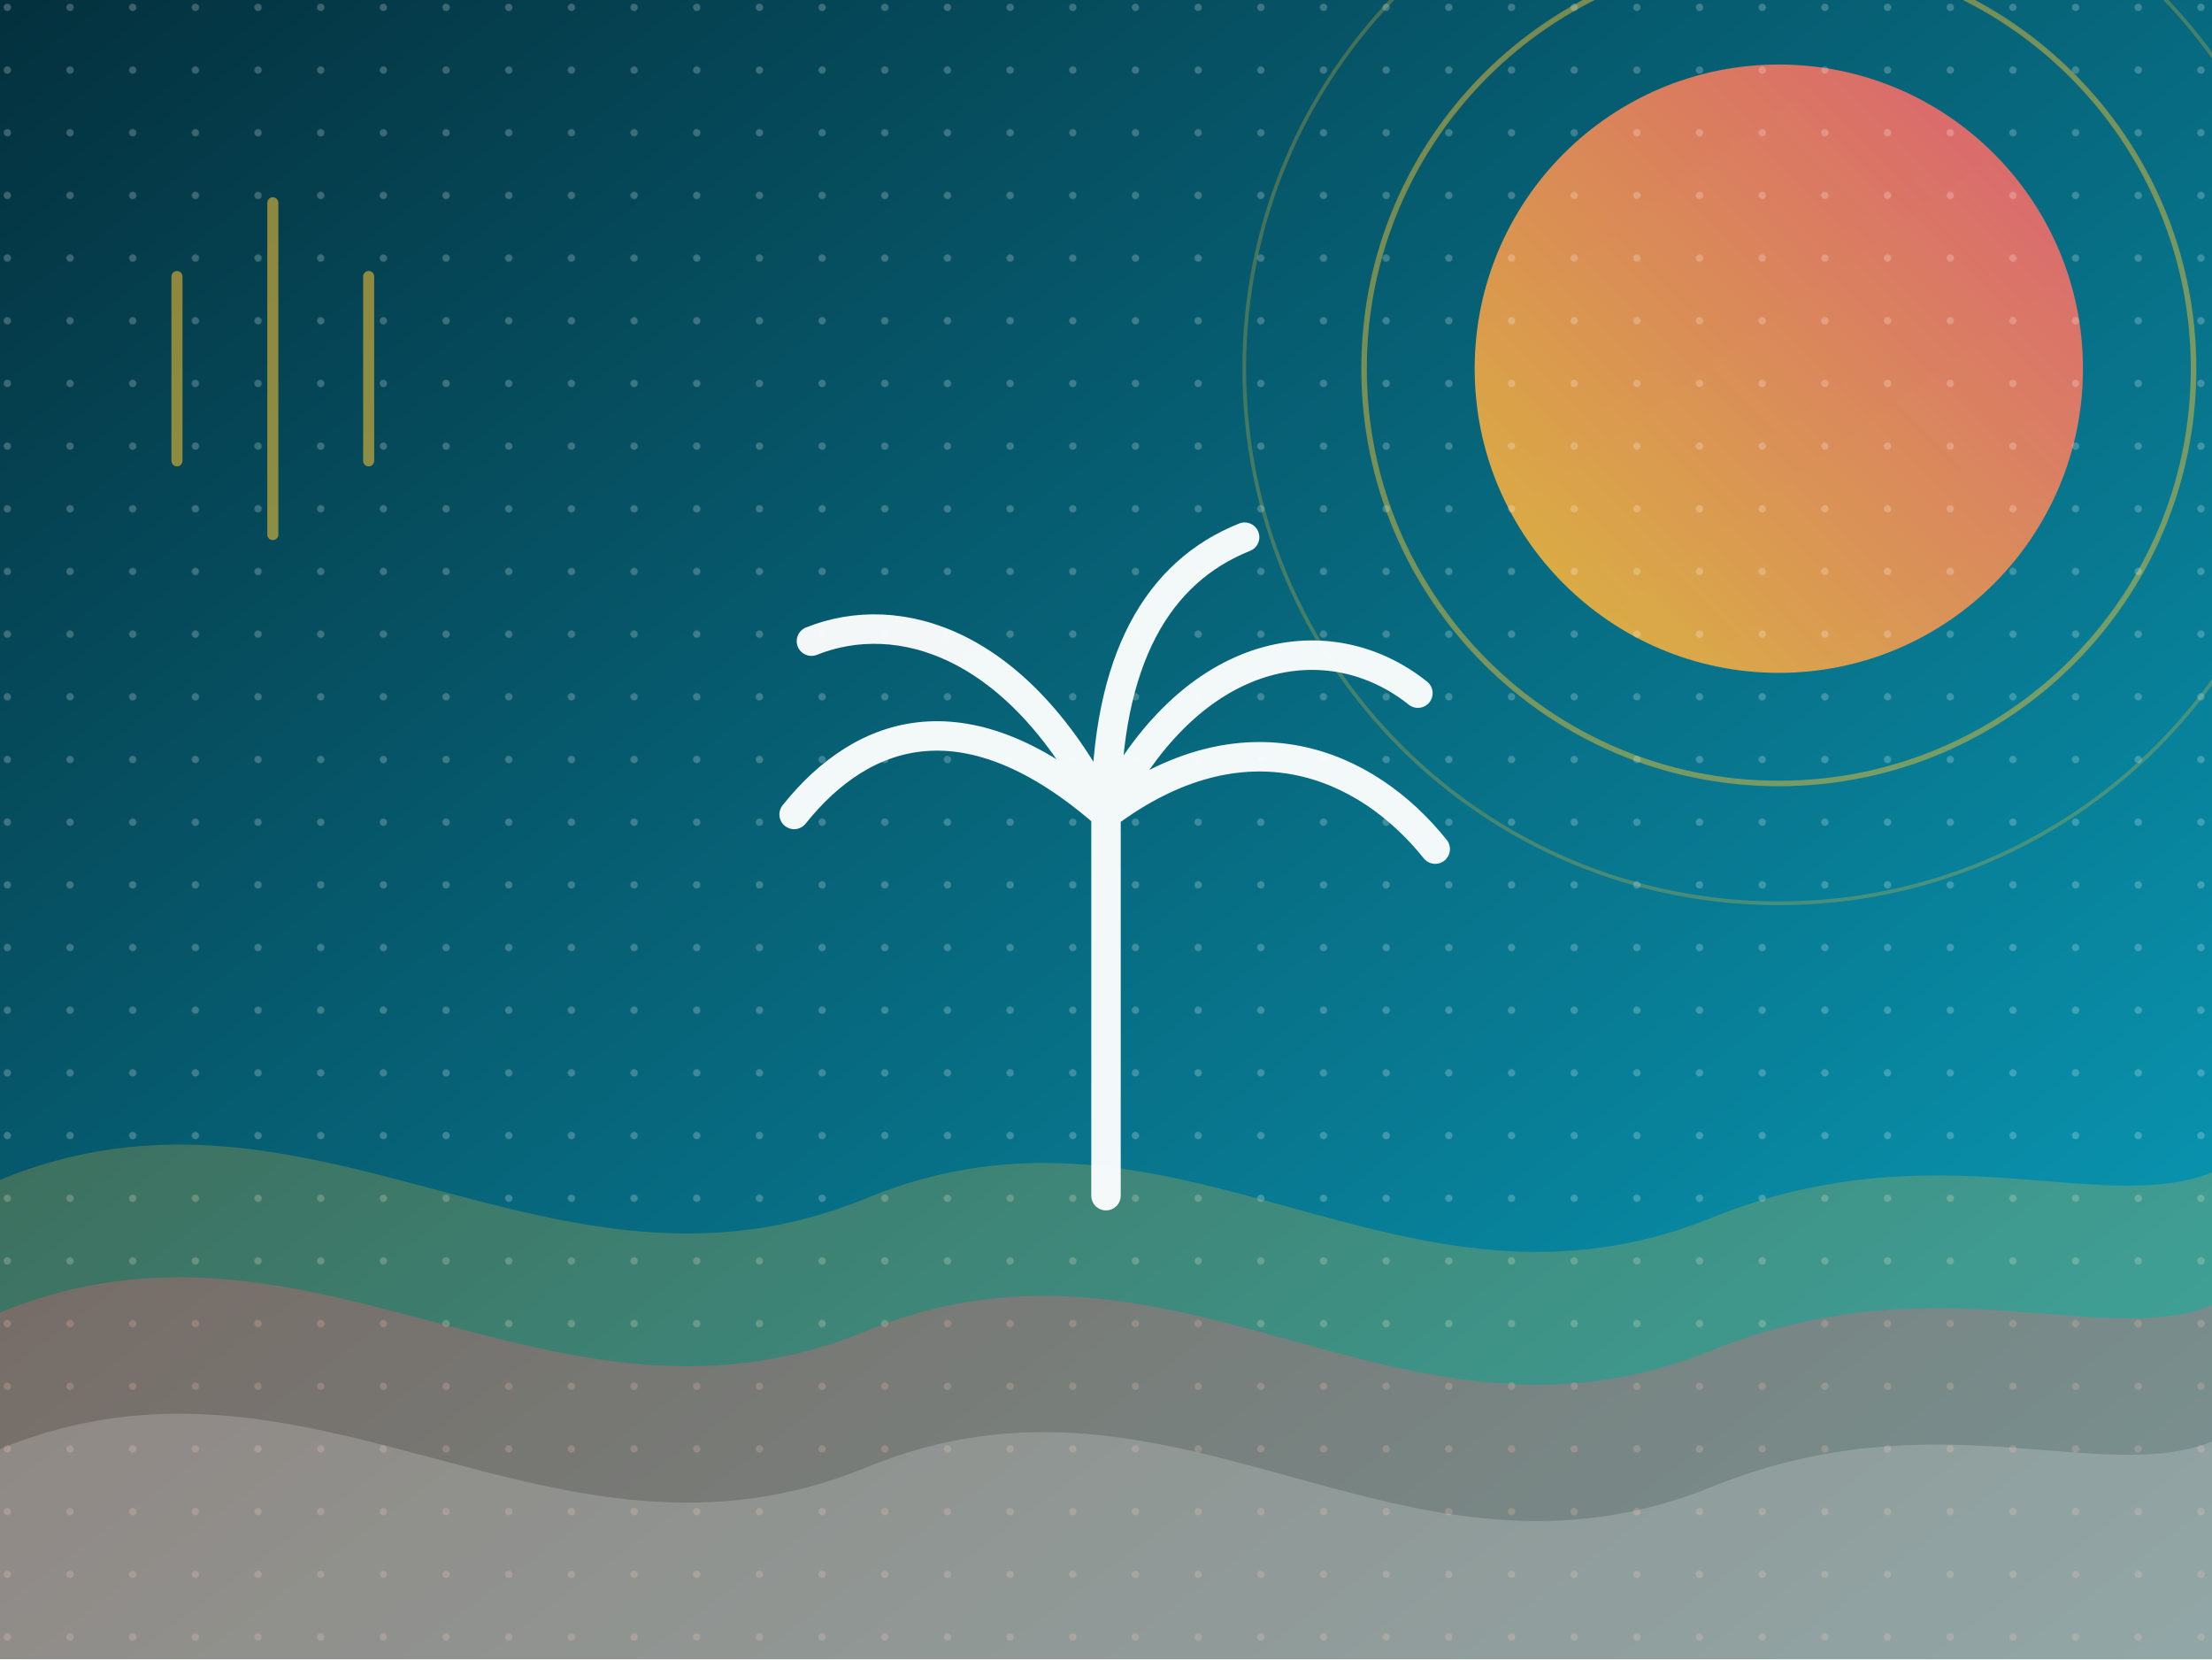
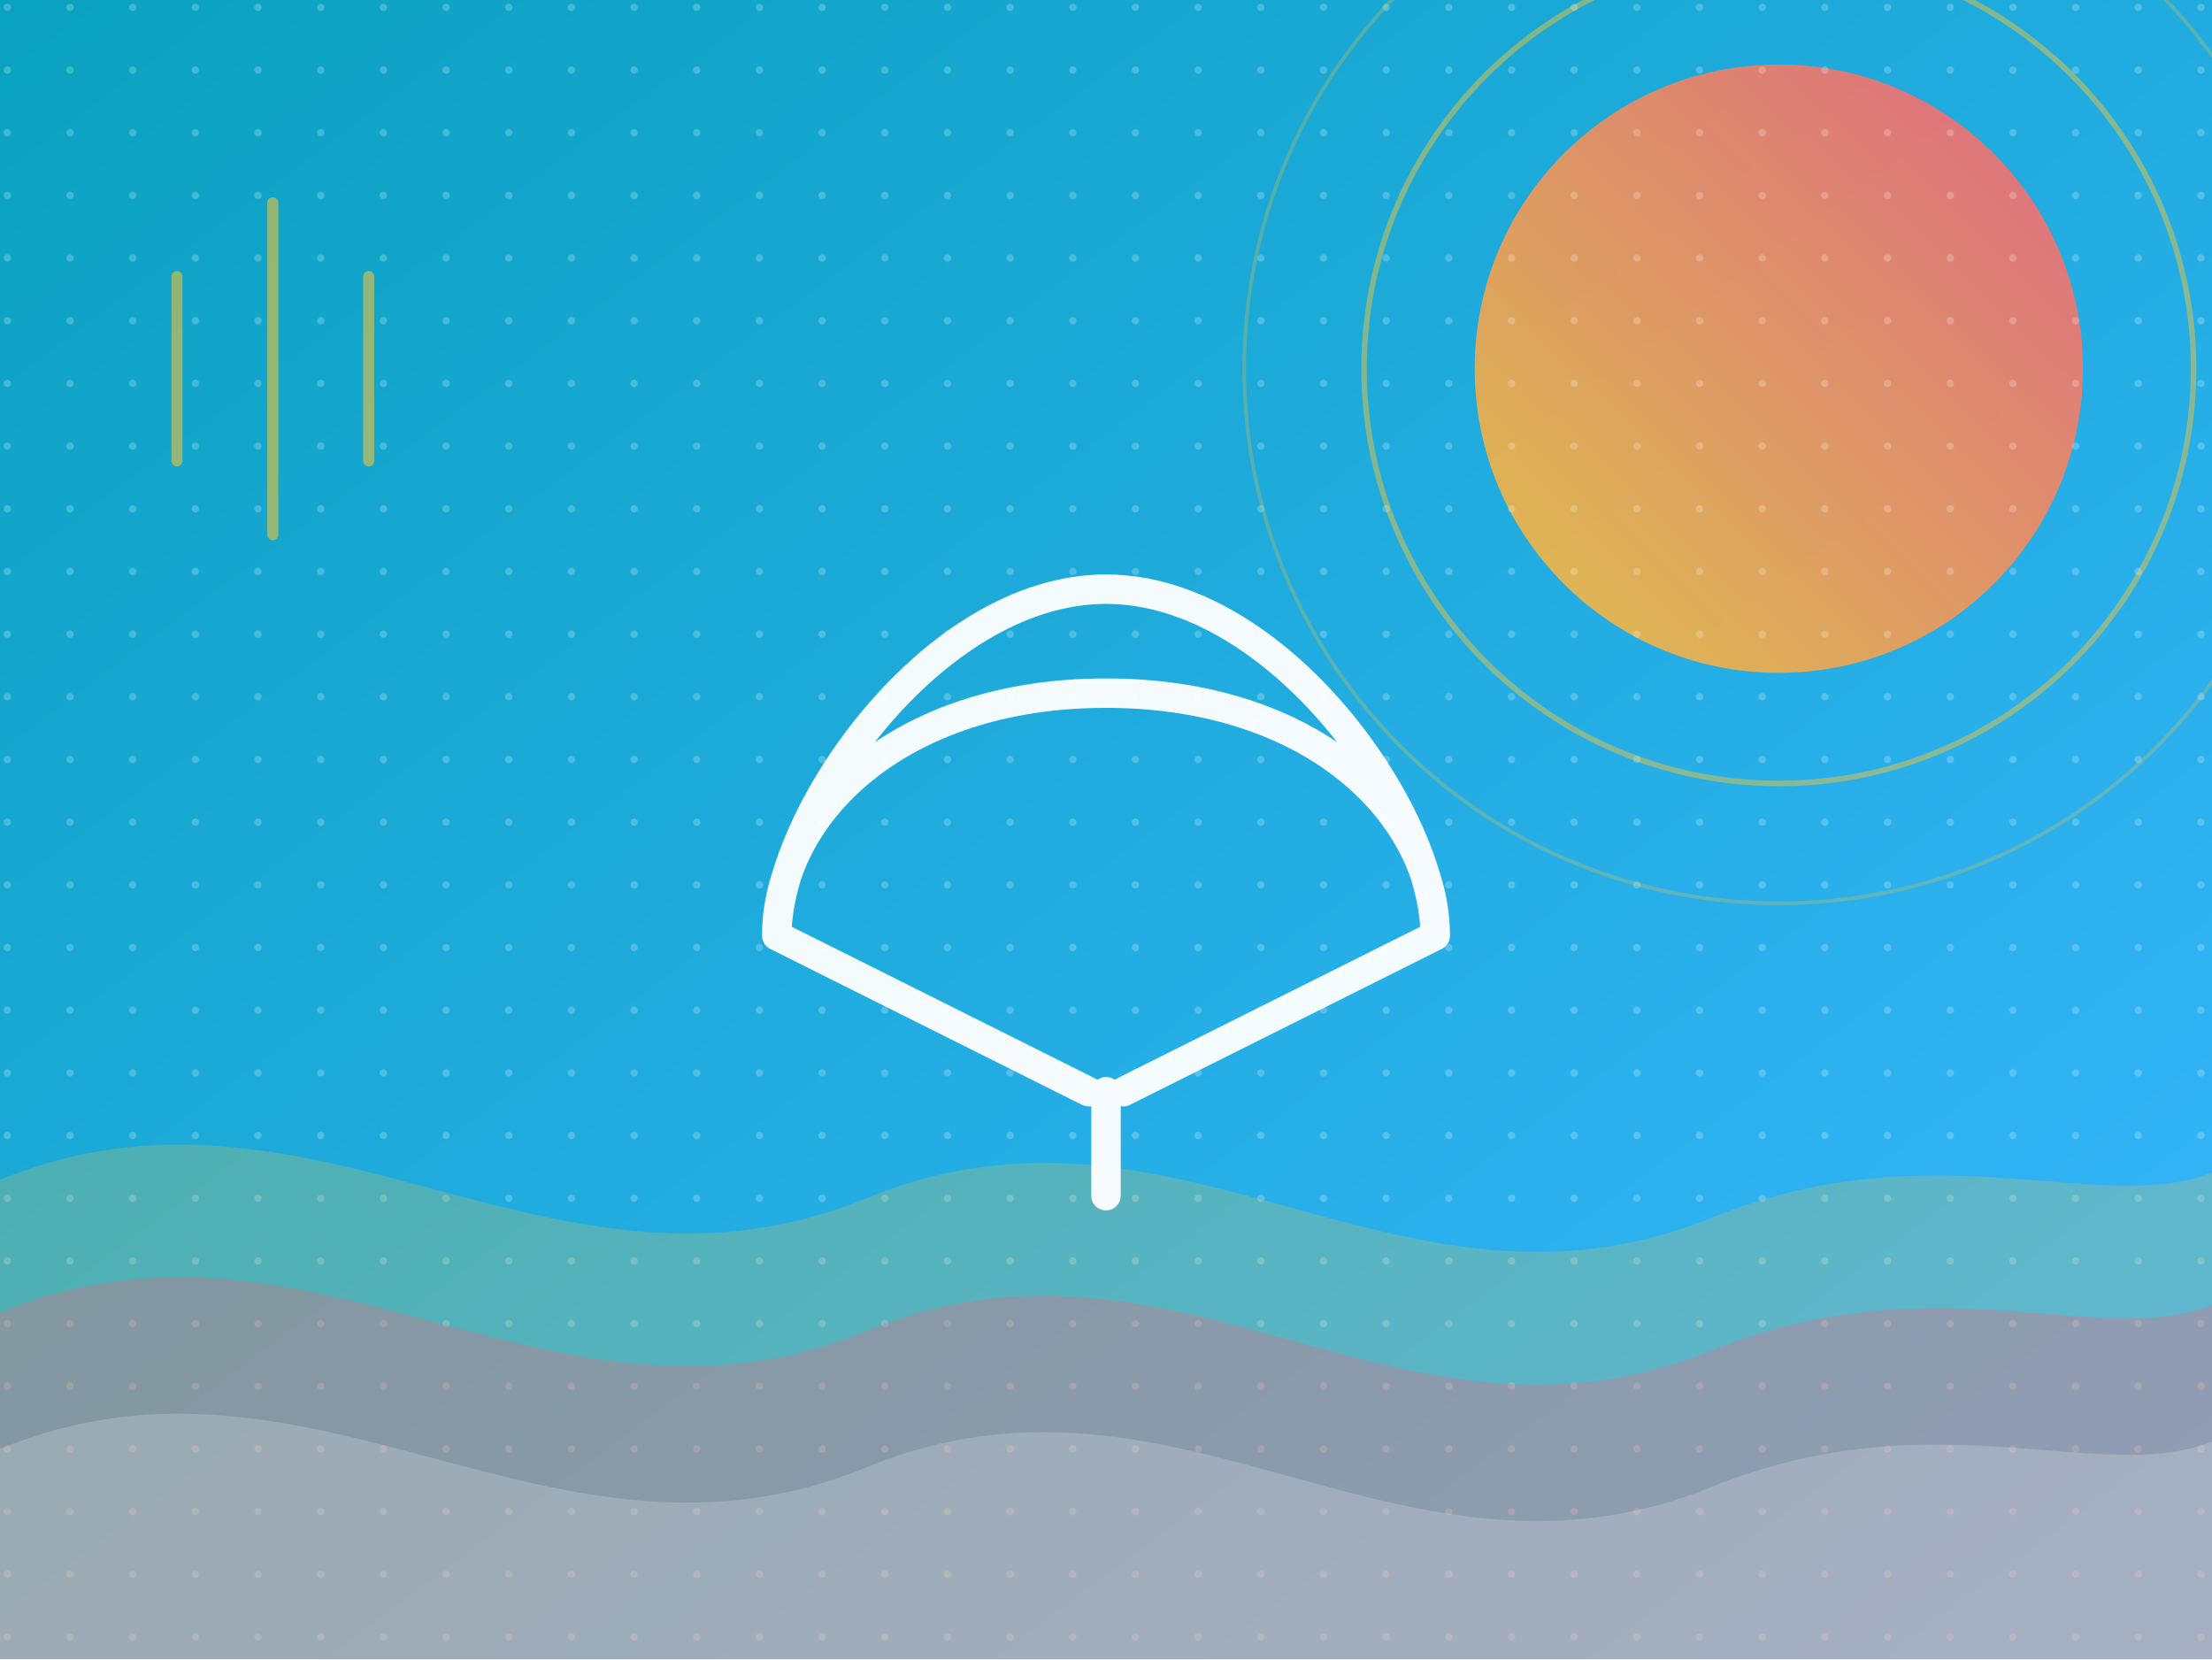
- <svg xmlns="http://www.w3.org/2000/svg" viewBox="0 0 1200 900" width="1200" height="900" role="img" aria-label="hero southbeach">
+ <svg xmlns="http://www.w3.org/2000/svg" viewBox="0 0 1200 900" width="1200" height="900" role="img" aria-label="adv parasail">
  <defs>
    <linearGradient id="g1" x1="0" y1="0" x2="1" y2="1">
-       <stop offset="0" stop-color="#04303d" />
-       <stop offset="1" stop-color="#0aa2c0" />
+       <stop offset="0" stop-color="#0aa2c0" />
+       <stop offset="1" stop-color="#38b6ff" />
    </linearGradient>
    <linearGradient id="g2" x1="0" y1="1" x2="1" y2="0">
      <stop offset="0" stop-color="#ffc531" />
      <stop offset="1" stop-color="#ff5d73" />
    </linearGradient>
    <pattern id="dots" width="34" height="34" patternUnits="userSpaceOnUse">
      <circle cx="4" cy="4" r="2" fill="#ffffff" opacity=".22" />
    </pattern>
  </defs>
  <rect width="1200" height="900" fill="url(#g1)" />
  <circle cx="965" cy="200" r="165" fill="url(#g2)" opacity=".85" />
  <circle cx="965" cy="200" r="225" fill="none" stroke="#ffc531" stroke-width="3" opacity=".45" />
  <circle cx="965" cy="200" r="290" fill="none" stroke="#ffc531" stroke-width="2" opacity=".25" />
  <rect width="1200" height="900" fill="url(#dots)" />
  <path d="M0 640 C170 570 300 720 470 650 C640 580 760 730 930 660 C1050 612 1140 660 1200 636 L1200 900 L0 900 Z" fill="#ffc531" opacity=".22" />
  <path d="M0 712 C170 642 300 792 470 722 C640 652 760 802 930 732 C1050 684 1140 732 1200 708 L1200 900 L0 900 Z" fill="#ff5d73" opacity=".3" />
  <path d="M0 786 C170 716 300 866 470 796 C640 726 760 876 930 806 C1050 758 1140 806 1200 782 L1200 900 L0 900 Z" fill="#ffffff" opacity=".18" />
  <g transform="translate(365 235) scale(4.7)" fill="none" stroke="#ffffff" stroke-width="3.4" stroke-linecap="round" stroke-linejoin="round" opacity=".95">
-     <path d="M50 88 L50 44 M50 44 C34 30 22 34 14 44 M50 44 C40 24 26 20 16 24 M50 44 C60 24 76 22 86 30 M50 44 C66 32 80 38 88 48 M50 44 C50 26 56 16 66 12" />
+     <path d="M50 30 C26 30 12 44 12 58 C12 44 30 18 50 18 C70 18 88 44 88 58 C88 44 74 30 50 30 Z M12 58 L48 76 M88 58 L52 76 M50 76 L50 88" />
  </g>
  <g stroke="#ffc531" stroke-width="6" stroke-linecap="round" opacity=".55">
    <path d="M96 150 L96 250" />
    <path d="M148 110 L148 290" />
    <path d="M200 150 L200 250" />
  </g>
</svg>
